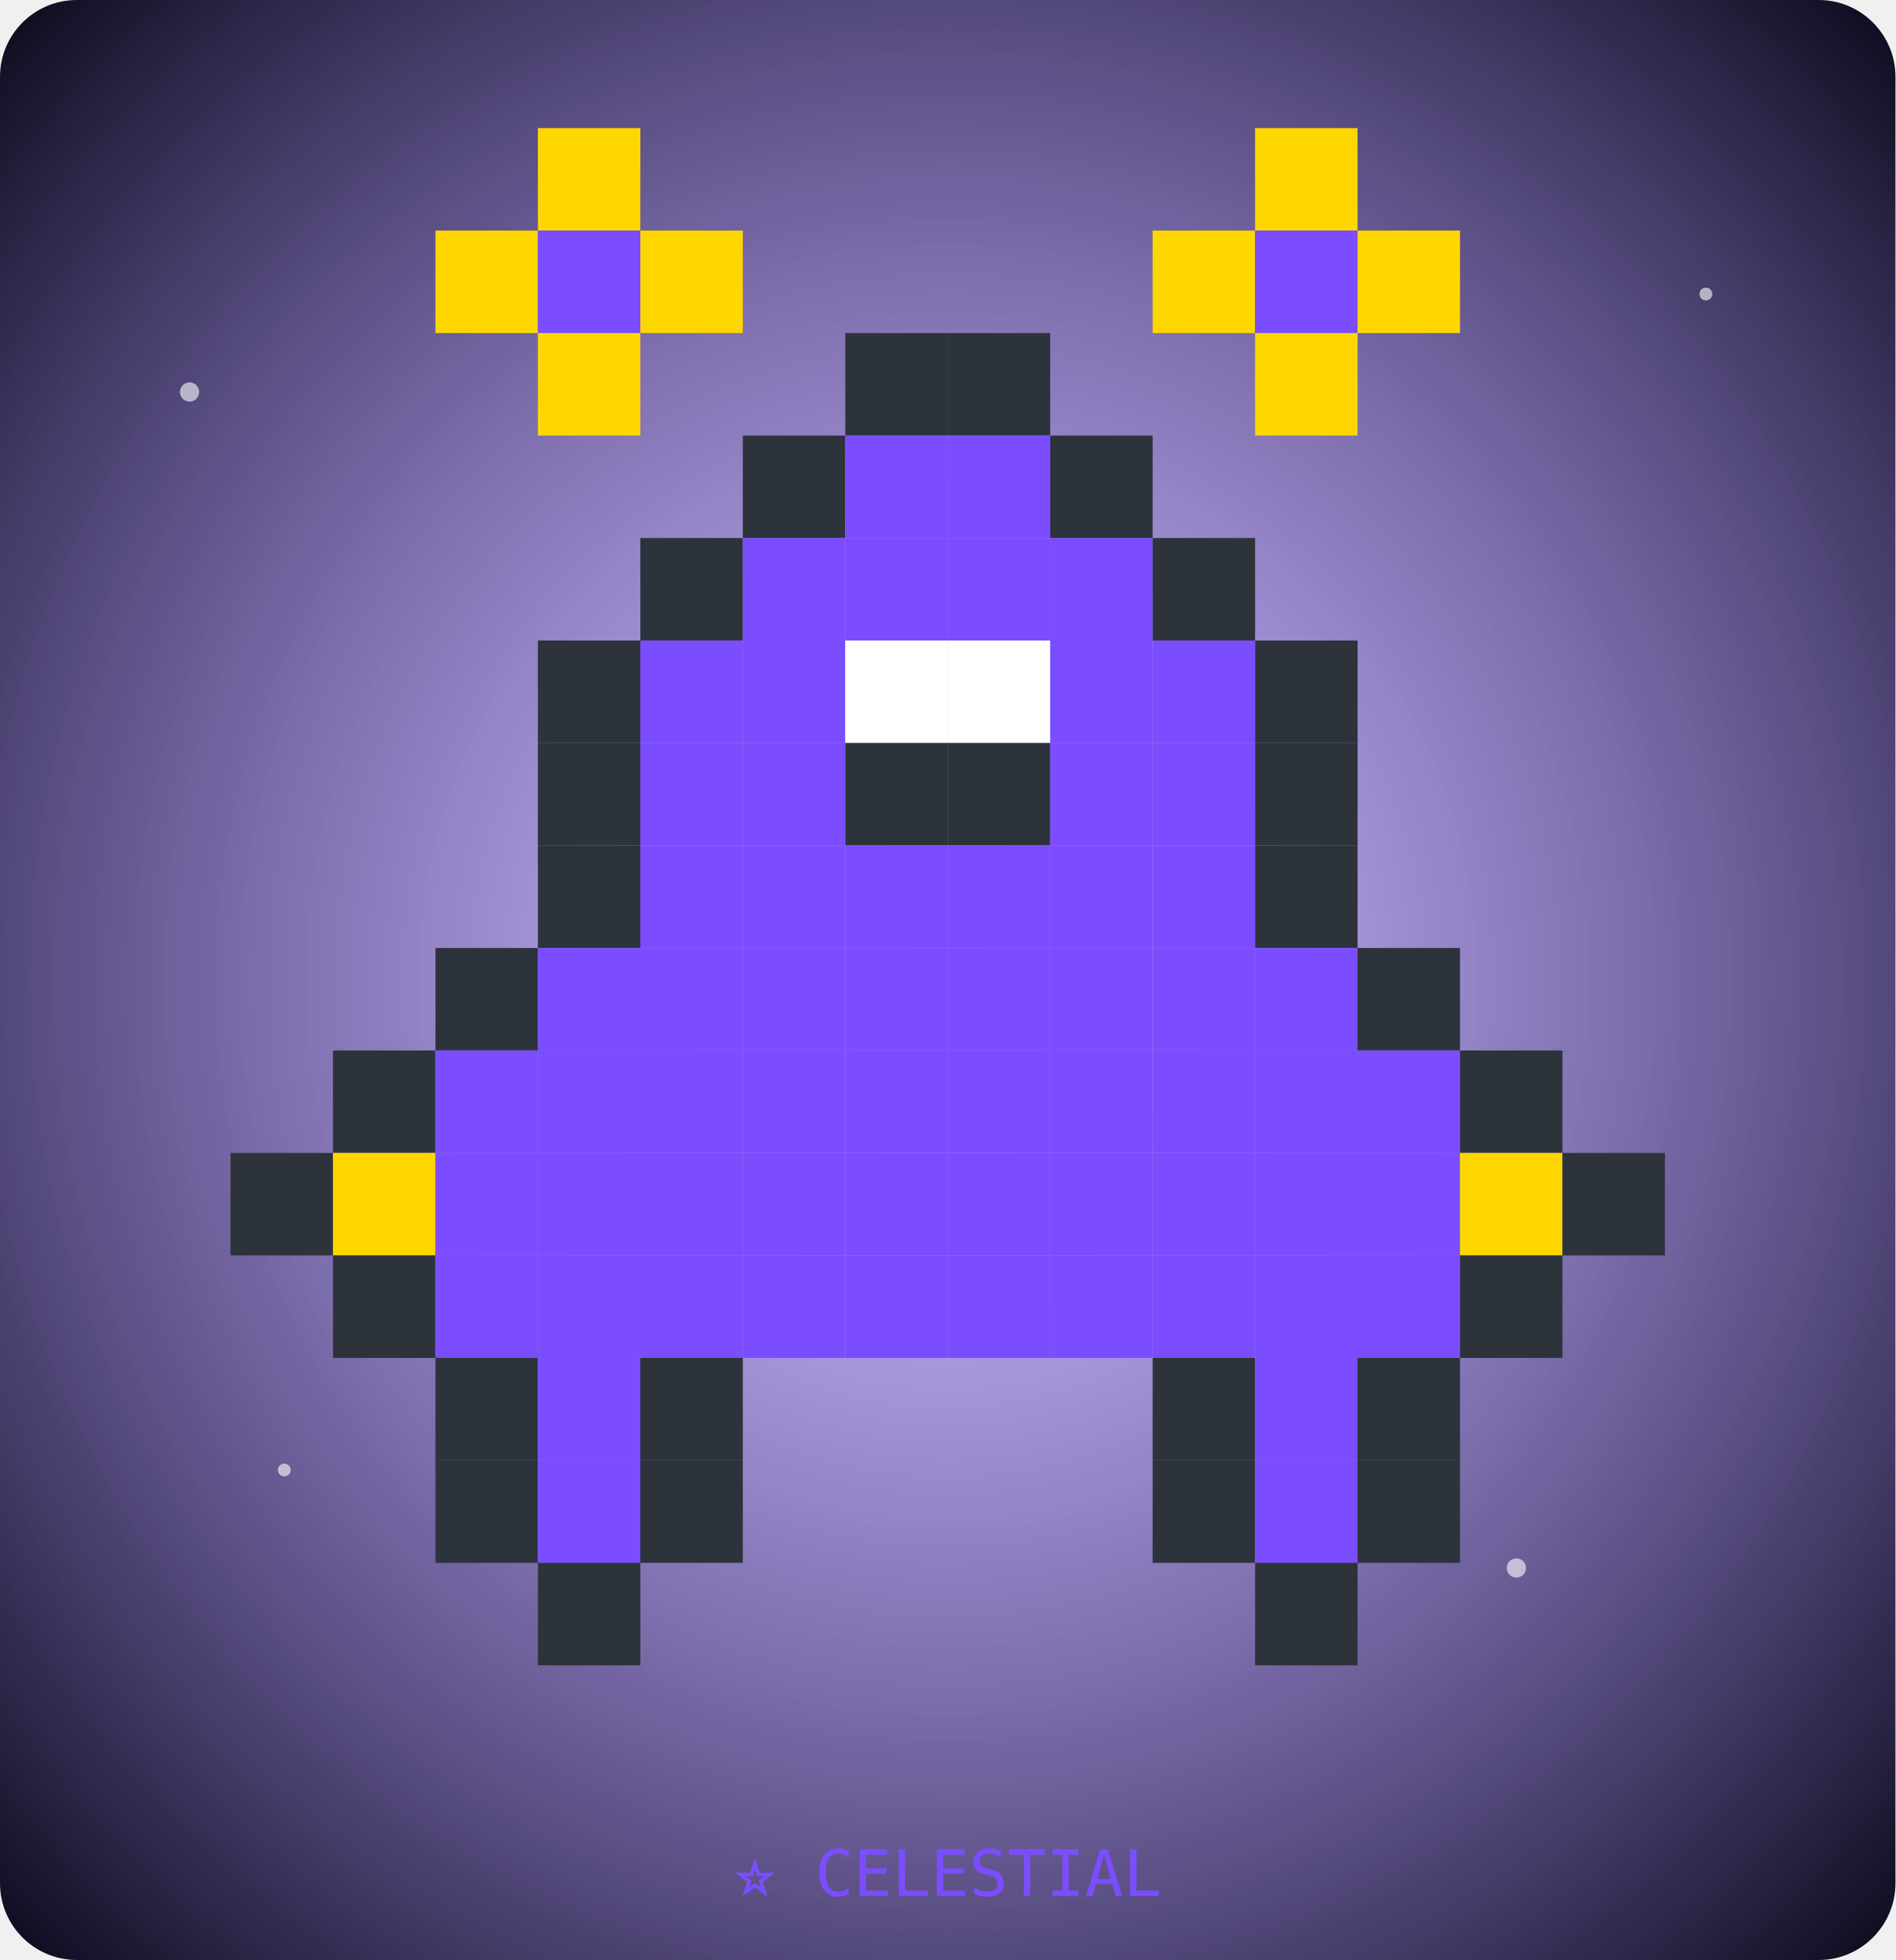
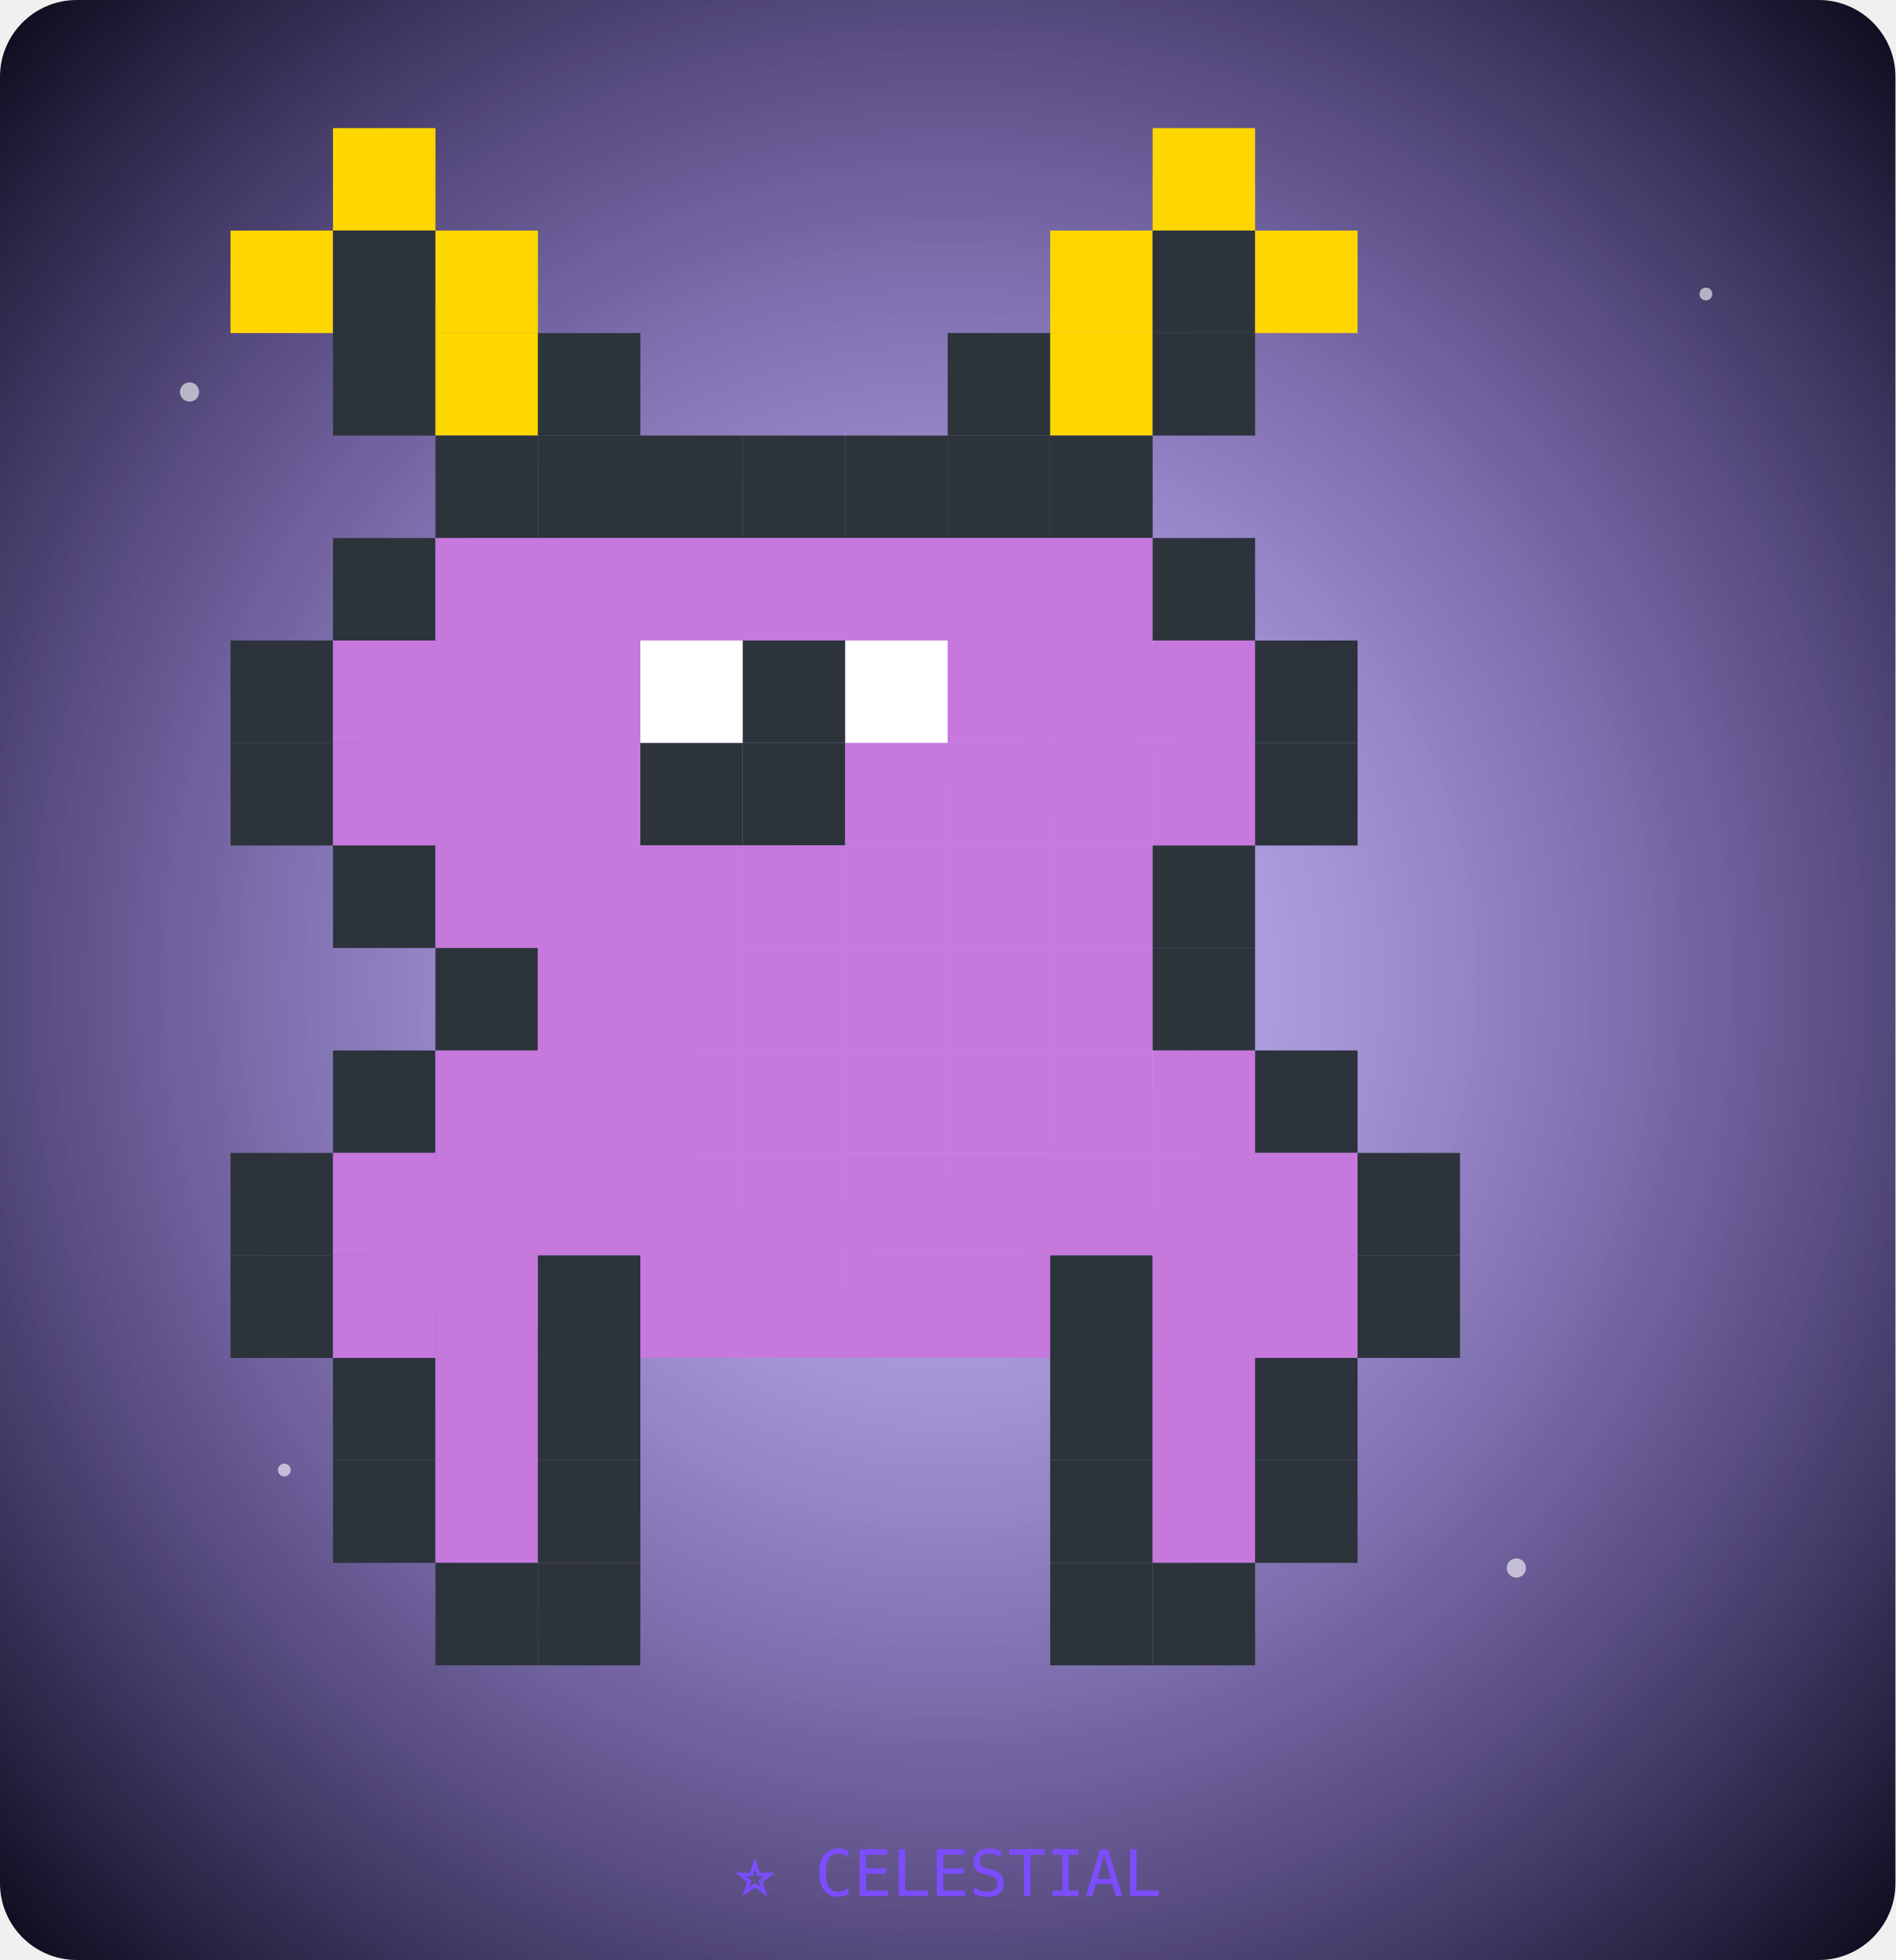
<svg xmlns="http://www.w3.org/2000/svg" width="296" height="306" viewBox="0 0 296 306">
  <style>.pet { transform-origin: center; }</style>
  <defs>
    <radialGradient id="mythical_celestial" cx="50%" cy="50%" r="70%">
      <stop offset="0%" style="stop-color:#7c4dff;stop-opacity:0.3" />
      <stop offset="100%" style="stop-color:#0a0a1a;stop-opacity:1" />
    </radialGradient>
  </defs>
  <rect x="0" y="0" width="296" height="306" fill="url(#mythical_celestial)" rx="12" ry="12" />
  <g fill="#ffffff" opacity="0.6">
    <circle cx="29.6" cy="61.2" r="1.5">
      <animate attributeName="opacity" values="0.3;1;0.3" dur="2s" repeatCount="indefinite" />
    </circle>
    <circle cx="266.4" cy="45.9" r="1">
      <animate attributeName="opacity" values="0.5;1;0.5" dur="1.5s" repeatCount="indefinite" />
    </circle>
    <circle cx="236.8" cy="244.8" r="1.5">
      <animate attributeName="opacity" values="0.2;1;0.2" dur="2.5s" repeatCount="indefinite" />
    </circle>
    <circle cx="44.4" cy="229.5" r="1">
      <animate attributeName="opacity" values="0.6;1;0.6" dur="1.8s" repeatCount="indefinite" />
    </circle>
  </g>
  <g transform="translate(20, 20)">
    <g class="pet">
-       <rect x="64" y="0" width="16" height="16" fill="#FFD700" />
-       <rect x="176" y="0" width="16" height="16" fill="#FFD700" />
+       <rect x="32" y="0" width="16" height="16" fill="#FFD700" />
+       <rect x="160" y="0" width="16" height="16" fill="#FFD700" />
+       <rect x="16" y="16" width="16" height="16" fill="#FFD700" />
+       <rect x="32" y="16" width="16" height="16" fill="#2d333b" />
      <rect x="48" y="16" width="16" height="16" fill="#FFD700" />
-       <rect x="64" y="16" width="16" height="16" fill="#7c4dff" />
-       <rect x="80" y="16" width="16" height="16" fill="#FFD700" />
-       <rect x="160" y="16" width="16" height="16" fill="#FFD700" />
-       <rect x="176" y="16" width="16" height="16" fill="#7c4dff" />
-       <rect x="192" y="16" width="16" height="16" fill="#FFD700" />
-       <rect x="64" y="32" width="16" height="16" fill="#FFD700" />
-       <rect x="112" y="32" width="16" height="16" fill="#2d333b" />
+       <rect x="144" y="16" width="16" height="16" fill="#FFD700" />
+       <rect x="160" y="16" width="16" height="16" fill="#2d333b" />
+       <rect x="176" y="16" width="16" height="16" fill="#FFD700" />
+       <rect x="32" y="32" width="16" height="16" fill="#2d333b" />
+       <rect x="48" y="32" width="16" height="16" fill="#FFD700" />
+       <rect x="64" y="32" width="16" height="16" fill="#2d333b" />
      <rect x="128" y="32" width="16" height="16" fill="#2d333b" />
-       <rect x="176" y="32" width="16" height="16" fill="#FFD700" />
+       <rect x="144" y="32" width="16" height="16" fill="#FFD700" />
+       <rect x="160" y="32" width="16" height="16" fill="#2d333b" />
+       <rect x="48" y="48" width="16" height="16" fill="#2d333b" />
+       <rect x="64" y="48" width="16" height="16" fill="#2d333b" />
+       <rect x="80" y="48" width="16" height="16" fill="#2d333b" />
      <rect x="96" y="48" width="16" height="16" fill="#2d333b" />
-       <rect x="112" y="48" width="16" height="16" fill="#7c4dff" />
-       <rect x="128" y="48" width="16" height="16" fill="#7c4dff" />
+       <rect x="112" y="48" width="16" height="16" fill="#2d333b" />
+       <rect x="128" y="48" width="16" height="16" fill="#2d333b" />
      <rect x="144" y="48" width="16" height="16" fill="#2d333b" />
-       <rect x="80" y="64" width="16" height="16" fill="#2d333b" />
-       <rect x="96" y="64" width="16" height="16" fill="#7c4dff" />
-       <rect x="112" y="64" width="16" height="16" fill="#7c4dff" />
-       <rect x="128" y="64" width="16" height="16" fill="#7c4dff" />
-       <rect x="144" y="64" width="16" height="16" fill="#7c4dff" />
+       <rect x="32" y="64" width="16" height="16" fill="#2d333b" />
+       <rect x="48" y="64" width="16" height="16" fill="#C678DD" />
+       <rect x="64" y="64" width="16" height="16" fill="#C678DD" />
+       <rect x="80" y="64" width="16" height="16" fill="#C678DD" />
+       <rect x="96" y="64" width="16" height="16" fill="#C678DD" />
+       <rect x="112" y="64" width="16" height="16" fill="#C678DD" />
+       <rect x="128" y="64" width="16" height="16" fill="#C678DD" />
+       <rect x="144" y="64" width="16" height="16" fill="#C678DD" />
      <rect x="160" y="64" width="16" height="16" fill="#2d333b" />
-       <rect x="64" y="80" width="16" height="16" fill="#2d333b" />
-       <rect x="80" y="80" width="16" height="16" fill="#7c4dff" />
-       <rect x="96" y="80" width="16" height="16" fill="#7c4dff" />
+       <rect x="16" y="80" width="16" height="16" fill="#2d333b" />
+       <rect x="32" y="80" width="16" height="16" fill="#C678DD" />
+       <rect x="48" y="80" width="16" height="16" fill="#C678DD" />
+       <rect x="64" y="80" width="16" height="16" fill="#C678DD" />
+       <rect x="80" y="80" width="16" height="16" fill="#ffffff" />
+       <rect x="96" y="80" width="16" height="16" fill="#2d333b" />
      <rect x="112" y="80" width="16" height="16" fill="#ffffff" />
-       <rect x="128" y="80" width="16" height="16" fill="#ffffff" />
-       <rect x="144" y="80" width="16" height="16" fill="#7c4dff" />
-       <rect x="160" y="80" width="16" height="16" fill="#7c4dff" />
+       <rect x="128" y="80" width="16" height="16" fill="#C678DD" />
+       <rect x="144" y="80" width="16" height="16" fill="#C678DD" />
+       <rect x="160" y="80" width="16" height="16" fill="#C678DD" />
      <rect x="176" y="80" width="16" height="16" fill="#2d333b" />
-       <rect x="64" y="96" width="16" height="16" fill="#2d333b" />
-       <rect x="80" y="96" width="16" height="16" fill="#7c4dff" />
-       <rect x="96" y="96" width="16" height="16" fill="#7c4dff" />
-       <rect x="112" y="96" width="16" height="16" fill="#2d333b" />
-       <rect x="128" y="96" width="16" height="16" fill="#2d333b" />
-       <rect x="144" y="96" width="16" height="16" fill="#7c4dff" />
-       <rect x="160" y="96" width="16" height="16" fill="#7c4dff" />
+       <rect x="16" y="96" width="16" height="16" fill="#2d333b" />
+       <rect x="32" y="96" width="16" height="16" fill="#C678DD" />
+       <rect x="48" y="96" width="16" height="16" fill="#C678DD" />
+       <rect x="64" y="96" width="16" height="16" fill="#C678DD" />
+       <rect x="80" y="96" width="16" height="16" fill="#2d333b" />
+       <rect x="96" y="96" width="16" height="16" fill="#2d333b" />
+       <rect x="112" y="96" width="16" height="16" fill="#C678DD" />
+       <rect x="128" y="96" width="16" height="16" fill="#C678DD" />
+       <rect x="144" y="96" width="16" height="16" fill="#C678DD" />
+       <rect x="160" y="96" width="16" height="16" fill="#C678DD" />
      <rect x="176" y="96" width="16" height="16" fill="#2d333b" />
-       <rect x="64" y="112" width="16" height="16" fill="#2d333b" />
-       <rect x="80" y="112" width="16" height="16" fill="#7c4dff" />
-       <rect x="96" y="112" width="16" height="16" fill="#7c4dff" />
-       <rect x="112" y="112" width="16" height="16" fill="#7c4dff" />
-       <rect x="128" y="112" width="16" height="16" fill="#7c4dff" />
-       <rect x="144" y="112" width="16" height="16" fill="#7c4dff" />
-       <rect x="160" y="112" width="16" height="16" fill="#7c4dff" />
-       <rect x="176" y="112" width="16" height="16" fill="#2d333b" />
+       <rect x="32" y="112" width="16" height="16" fill="#2d333b" />
+       <rect x="48" y="112" width="16" height="16" fill="#C678DD" />
+       <rect x="64" y="112" width="16" height="16" fill="#C678DD" />
+       <rect x="80" y="112" width="16" height="16" fill="#C678DD" />
+       <rect x="96" y="112" width="16" height="16" fill="#C678DD" />
+       <rect x="112" y="112" width="16" height="16" fill="#C678DD" />
+       <rect x="128" y="112" width="16" height="16" fill="#C678DD" />
+       <rect x="144" y="112" width="16" height="16" fill="#C678DD" />
+       <rect x="160" y="112" width="16" height="16" fill="#2d333b" />
      <rect x="48" y="128" width="16" height="16" fill="#2d333b" />
-       <rect x="64" y="128" width="16" height="16" fill="#7c4dff" />
-       <rect x="80" y="128" width="16" height="16" fill="#7c4dff" />
-       <rect x="96" y="128" width="16" height="16" fill="#7c4dff" />
-       <rect x="112" y="128" width="16" height="16" fill="#7c4dff" />
-       <rect x="128" y="128" width="16" height="16" fill="#7c4dff" />
-       <rect x="144" y="128" width="16" height="16" fill="#7c4dff" />
-       <rect x="160" y="128" width="16" height="16" fill="#7c4dff" />
-       <rect x="176" y="128" width="16" height="16" fill="#7c4dff" />
-       <rect x="192" y="128" width="16" height="16" fill="#2d333b" />
+       <rect x="64" y="128" width="16" height="16" fill="#C678DD" />
+       <rect x="80" y="128" width="16" height="16" fill="#C678DD" />
+       <rect x="96" y="128" width="16" height="16" fill="#C678DD" />
+       <rect x="112" y="128" width="16" height="16" fill="#C678DD" />
+       <rect x="128" y="128" width="16" height="16" fill="#C678DD" />
+       <rect x="144" y="128" width="16" height="16" fill="#C678DD" />
+       <rect x="160" y="128" width="16" height="16" fill="#2d333b" />
      <rect x="32" y="144" width="16" height="16" fill="#2d333b" />
-       <rect x="48" y="144" width="16" height="16" fill="#7c4dff" />
-       <rect x="64" y="144" width="16" height="16" fill="#7c4dff" />
-       <rect x="80" y="144" width="16" height="16" fill="#7c4dff" />
-       <rect x="96" y="144" width="16" height="16" fill="#7c4dff" />
-       <rect x="112" y="144" width="16" height="16" fill="#7c4dff" />
-       <rect x="128" y="144" width="16" height="16" fill="#7c4dff" />
-       <rect x="144" y="144" width="16" height="16" fill="#7c4dff" />
-       <rect x="160" y="144" width="16" height="16" fill="#7c4dff" />
-       <rect x="176" y="144" width="16" height="16" fill="#7c4dff" />
-       <rect x="192" y="144" width="16" height="16" fill="#7c4dff" />
-       <rect x="208" y="144" width="16" height="16" fill="#2d333b" />
+       <rect x="48" y="144" width="16" height="16" fill="#C678DD" />
+       <rect x="64" y="144" width="16" height="16" fill="#C678DD" />
+       <rect x="80" y="144" width="16" height="16" fill="#C678DD" />
+       <rect x="96" y="144" width="16" height="16" fill="#C678DD" />
+       <rect x="112" y="144" width="16" height="16" fill="#C678DD" />
+       <rect x="128" y="144" width="16" height="16" fill="#C678DD" />
+       <rect x="144" y="144" width="16" height="16" fill="#C678DD" />
+       <rect x="160" y="144" width="16" height="16" fill="#C678DD" />
+       <rect x="176" y="144" width="16" height="16" fill="#2d333b" />
      <rect x="16" y="160" width="16" height="16" fill="#2d333b" />
-       <rect x="32" y="160" width="16" height="16" fill="#FFD700" />
-       <rect x="48" y="160" width="16" height="16" fill="#7c4dff" />
-       <rect x="64" y="160" width="16" height="16" fill="#7c4dff" />
-       <rect x="80" y="160" width="16" height="16" fill="#7c4dff" />
-       <rect x="96" y="160" width="16" height="16" fill="#7c4dff" />
-       <rect x="112" y="160" width="16" height="16" fill="#7c4dff" />
-       <rect x="128" y="160" width="16" height="16" fill="#7c4dff" />
-       <rect x="144" y="160" width="16" height="16" fill="#7c4dff" />
-       <rect x="160" y="160" width="16" height="16" fill="#7c4dff" />
-       <rect x="176" y="160" width="16" height="16" fill="#7c4dff" />
-       <rect x="192" y="160" width="16" height="16" fill="#7c4dff" />
-       <rect x="208" y="160" width="16" height="16" fill="#FFD700" />
-       <rect x="224" y="160" width="16" height="16" fill="#2d333b" />
-       <rect x="32" y="176" width="16" height="16" fill="#2d333b" />
-       <rect x="48" y="176" width="16" height="16" fill="#7c4dff" />
-       <rect x="64" y="176" width="16" height="16" fill="#7c4dff" />
-       <rect x="80" y="176" width="16" height="16" fill="#7c4dff" />
-       <rect x="96" y="176" width="16" height="16" fill="#7c4dff" />
-       <rect x="112" y="176" width="16" height="16" fill="#7c4dff" />
-       <rect x="128" y="176" width="16" height="16" fill="#7c4dff" />
-       <rect x="144" y="176" width="16" height="16" fill="#7c4dff" />
-       <rect x="160" y="176" width="16" height="16" fill="#7c4dff" />
-       <rect x="176" y="176" width="16" height="16" fill="#7c4dff" />
-       <rect x="192" y="176" width="16" height="16" fill="#7c4dff" />
-       <rect x="208" y="176" width="16" height="16" fill="#2d333b" />
-       <rect x="48" y="192" width="16" height="16" fill="#2d333b" />
-       <rect x="64" y="192" width="16" height="16" fill="#7c4dff" />
-       <rect x="80" y="192" width="16" height="16" fill="#2d333b" />
-       <rect x="160" y="192" width="16" height="16" fill="#2d333b" />
-       <rect x="176" y="192" width="16" height="16" fill="#7c4dff" />
-       <rect x="192" y="192" width="16" height="16" fill="#2d333b" />
-       <rect x="48" y="208" width="16" height="16" fill="#2d333b" />
-       <rect x="64" y="208" width="16" height="16" fill="#7c4dff" />
-       <rect x="80" y="208" width="16" height="16" fill="#2d333b" />
-       <rect x="160" y="208" width="16" height="16" fill="#2d333b" />
-       <rect x="176" y="208" width="16" height="16" fill="#7c4dff" />
-       <rect x="192" y="208" width="16" height="16" fill="#2d333b" />
+       <rect x="32" y="160" width="16" height="16" fill="#C678DD" />
+       <rect x="48" y="160" width="16" height="16" fill="#C678DD" />
+       <rect x="64" y="160" width="16" height="16" fill="#C678DD" />
+       <rect x="80" y="160" width="16" height="16" fill="#C678DD" />
+       <rect x="96" y="160" width="16" height="16" fill="#C678DD" />
+       <rect x="112" y="160" width="16" height="16" fill="#C678DD" />
+       <rect x="128" y="160" width="16" height="16" fill="#C678DD" />
+       <rect x="144" y="160" width="16" height="16" fill="#C678DD" />
+       <rect x="160" y="160" width="16" height="16" fill="#C678DD" />
+       <rect x="176" y="160" width="16" height="16" fill="#C678DD" />
+       <rect x="192" y="160" width="16" height="16" fill="#2d333b" />
+       <rect x="16" y="176" width="16" height="16" fill="#2d333b" />
+       <rect x="32" y="176" width="16" height="16" fill="#C678DD" />
+       <rect x="48" y="176" width="16" height="16" fill="#C678DD" />
+       <rect x="64" y="176" width="16" height="16" fill="#2d333b" />
+       <rect x="80" y="176" width="16" height="16" fill="#C678DD" />
+       <rect x="96" y="176" width="16" height="16" fill="#C678DD" />
+       <rect x="112" y="176" width="16" height="16" fill="#C678DD" />
+       <rect x="128" y="176" width="16" height="16" fill="#C678DD" />
+       <rect x="144" y="176" width="16" height="16" fill="#2d333b" />
+       <rect x="160" y="176" width="16" height="16" fill="#C678DD" />
+       <rect x="176" y="176" width="16" height="16" fill="#C678DD" />
+       <rect x="192" y="176" width="16" height="16" fill="#2d333b" />
+       <rect x="32" y="192" width="16" height="16" fill="#2d333b" />
+       <rect x="48" y="192" width="16" height="16" fill="#C678DD" />
+       <rect x="64" y="192" width="16" height="16" fill="#2d333b" />
+       <rect x="144" y="192" width="16" height="16" fill="#2d333b" />
+       <rect x="160" y="192" width="16" height="16" fill="#C678DD" />
+       <rect x="176" y="192" width="16" height="16" fill="#2d333b" />
+       <rect x="32" y="208" width="16" height="16" fill="#2d333b" />
+       <rect x="48" y="208" width="16" height="16" fill="#C678DD" />
+       <rect x="64" y="208" width="16" height="16" fill="#2d333b" />
+       <rect x="144" y="208" width="16" height="16" fill="#2d333b" />
+       <rect x="160" y="208" width="16" height="16" fill="#C678DD" />
+       <rect x="176" y="208" width="16" height="16" fill="#2d333b" />
+       <rect x="48" y="224" width="16" height="16" fill="#2d333b" />
      <rect x="64" y="224" width="16" height="16" fill="#2d333b" />
-       <rect x="176" y="224" width="16" height="16" fill="#2d333b" />
+       <rect x="144" y="224" width="16" height="16" fill="#2d333b" />
+       <rect x="160" y="224" width="16" height="16" fill="#2d333b" />
      <animateTransform attributeName="transform" type="translate" values="0 0; 0 -6; 0 0" dur="1.5s" repeatCount="indefinite" />
    </g>
  </g>
  <text x="50%" y="296" text-anchor="middle" font-family="monospace" font-size="10" fill="#7c4dff">⭐ CELESTIAL</text>
</svg>
